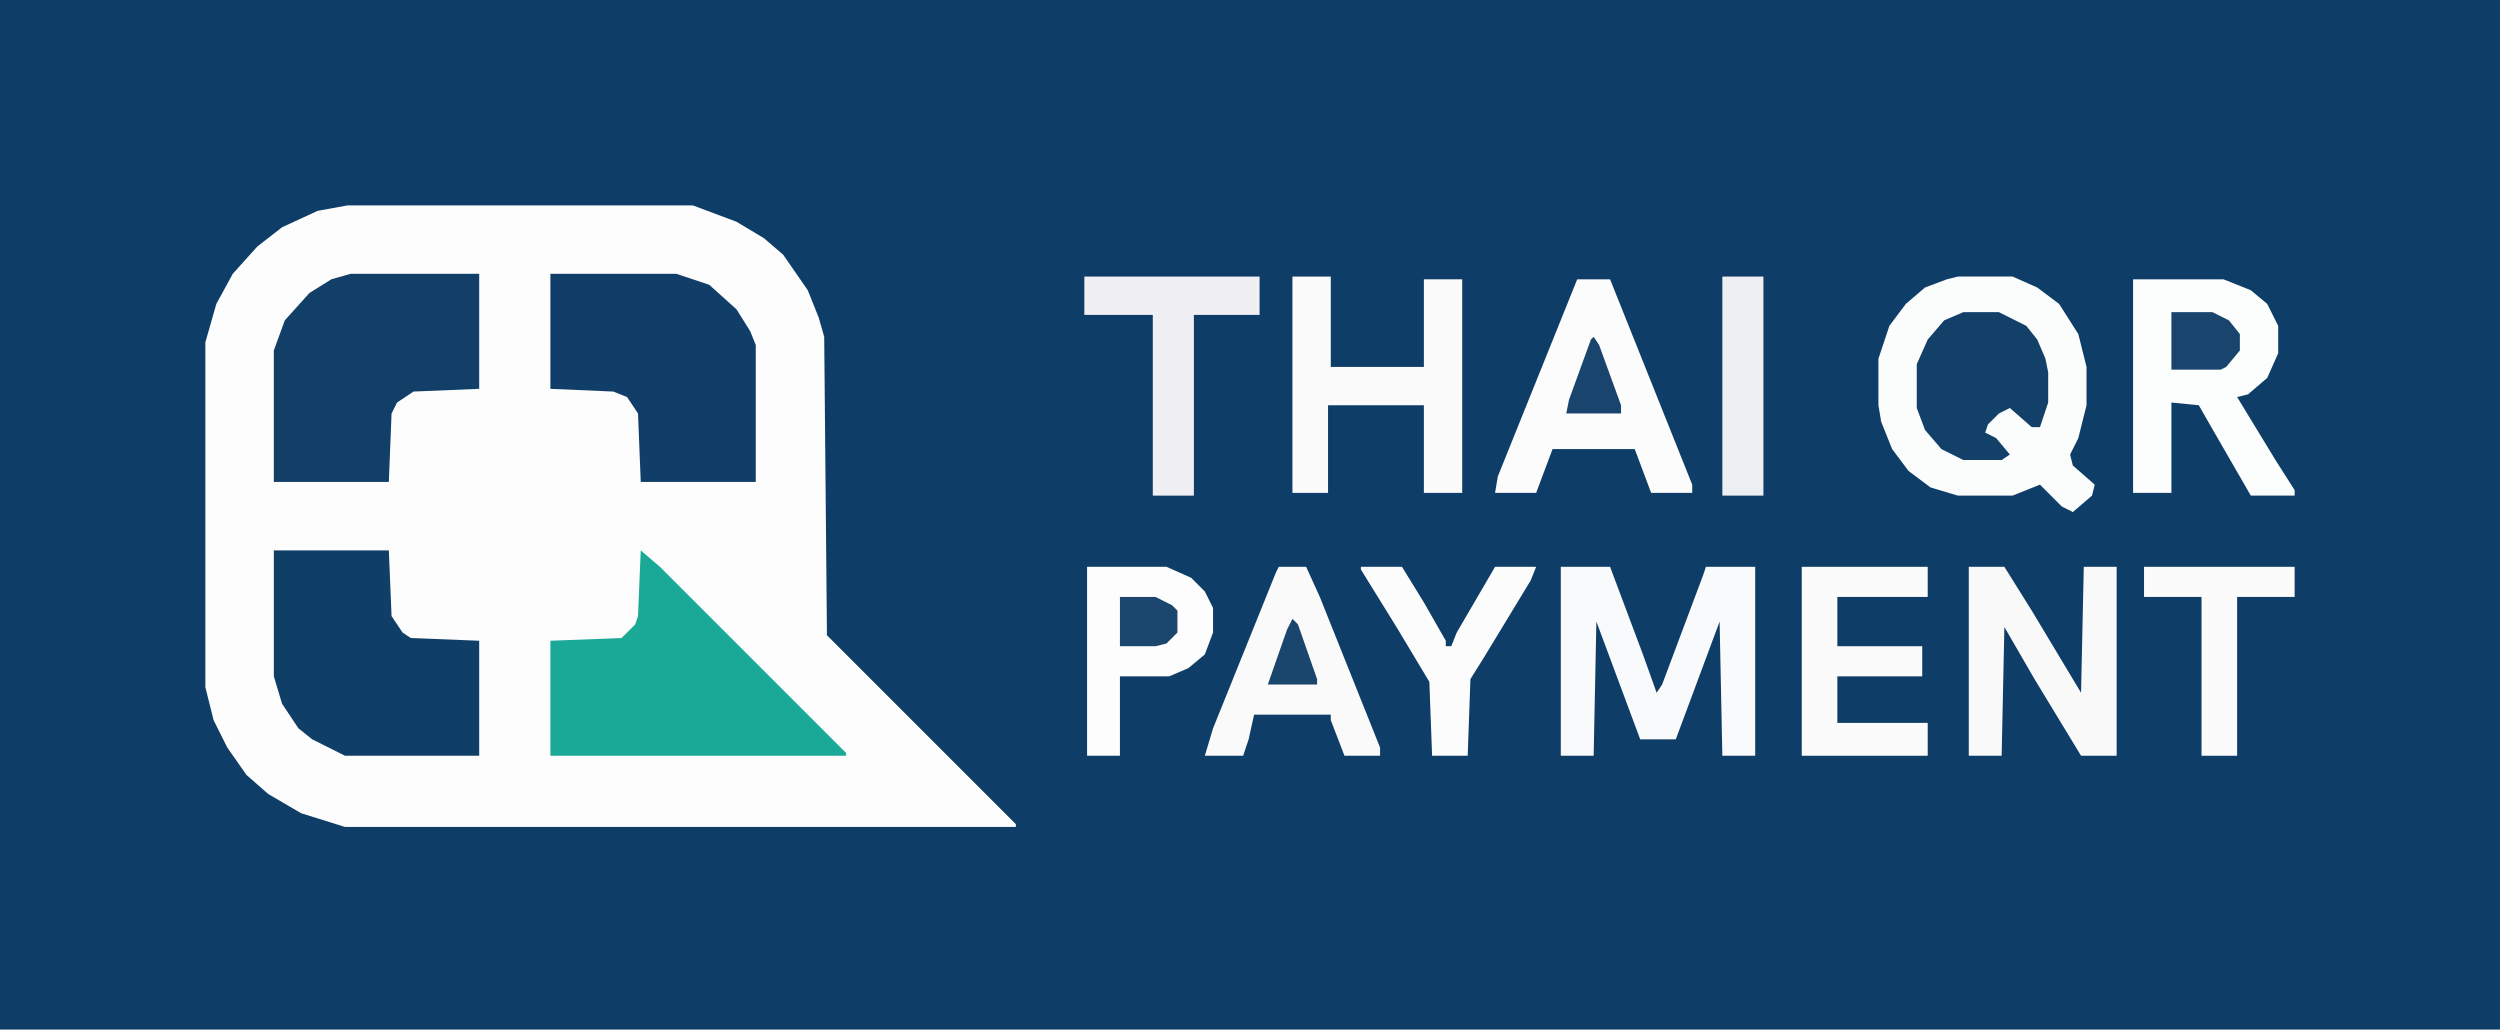
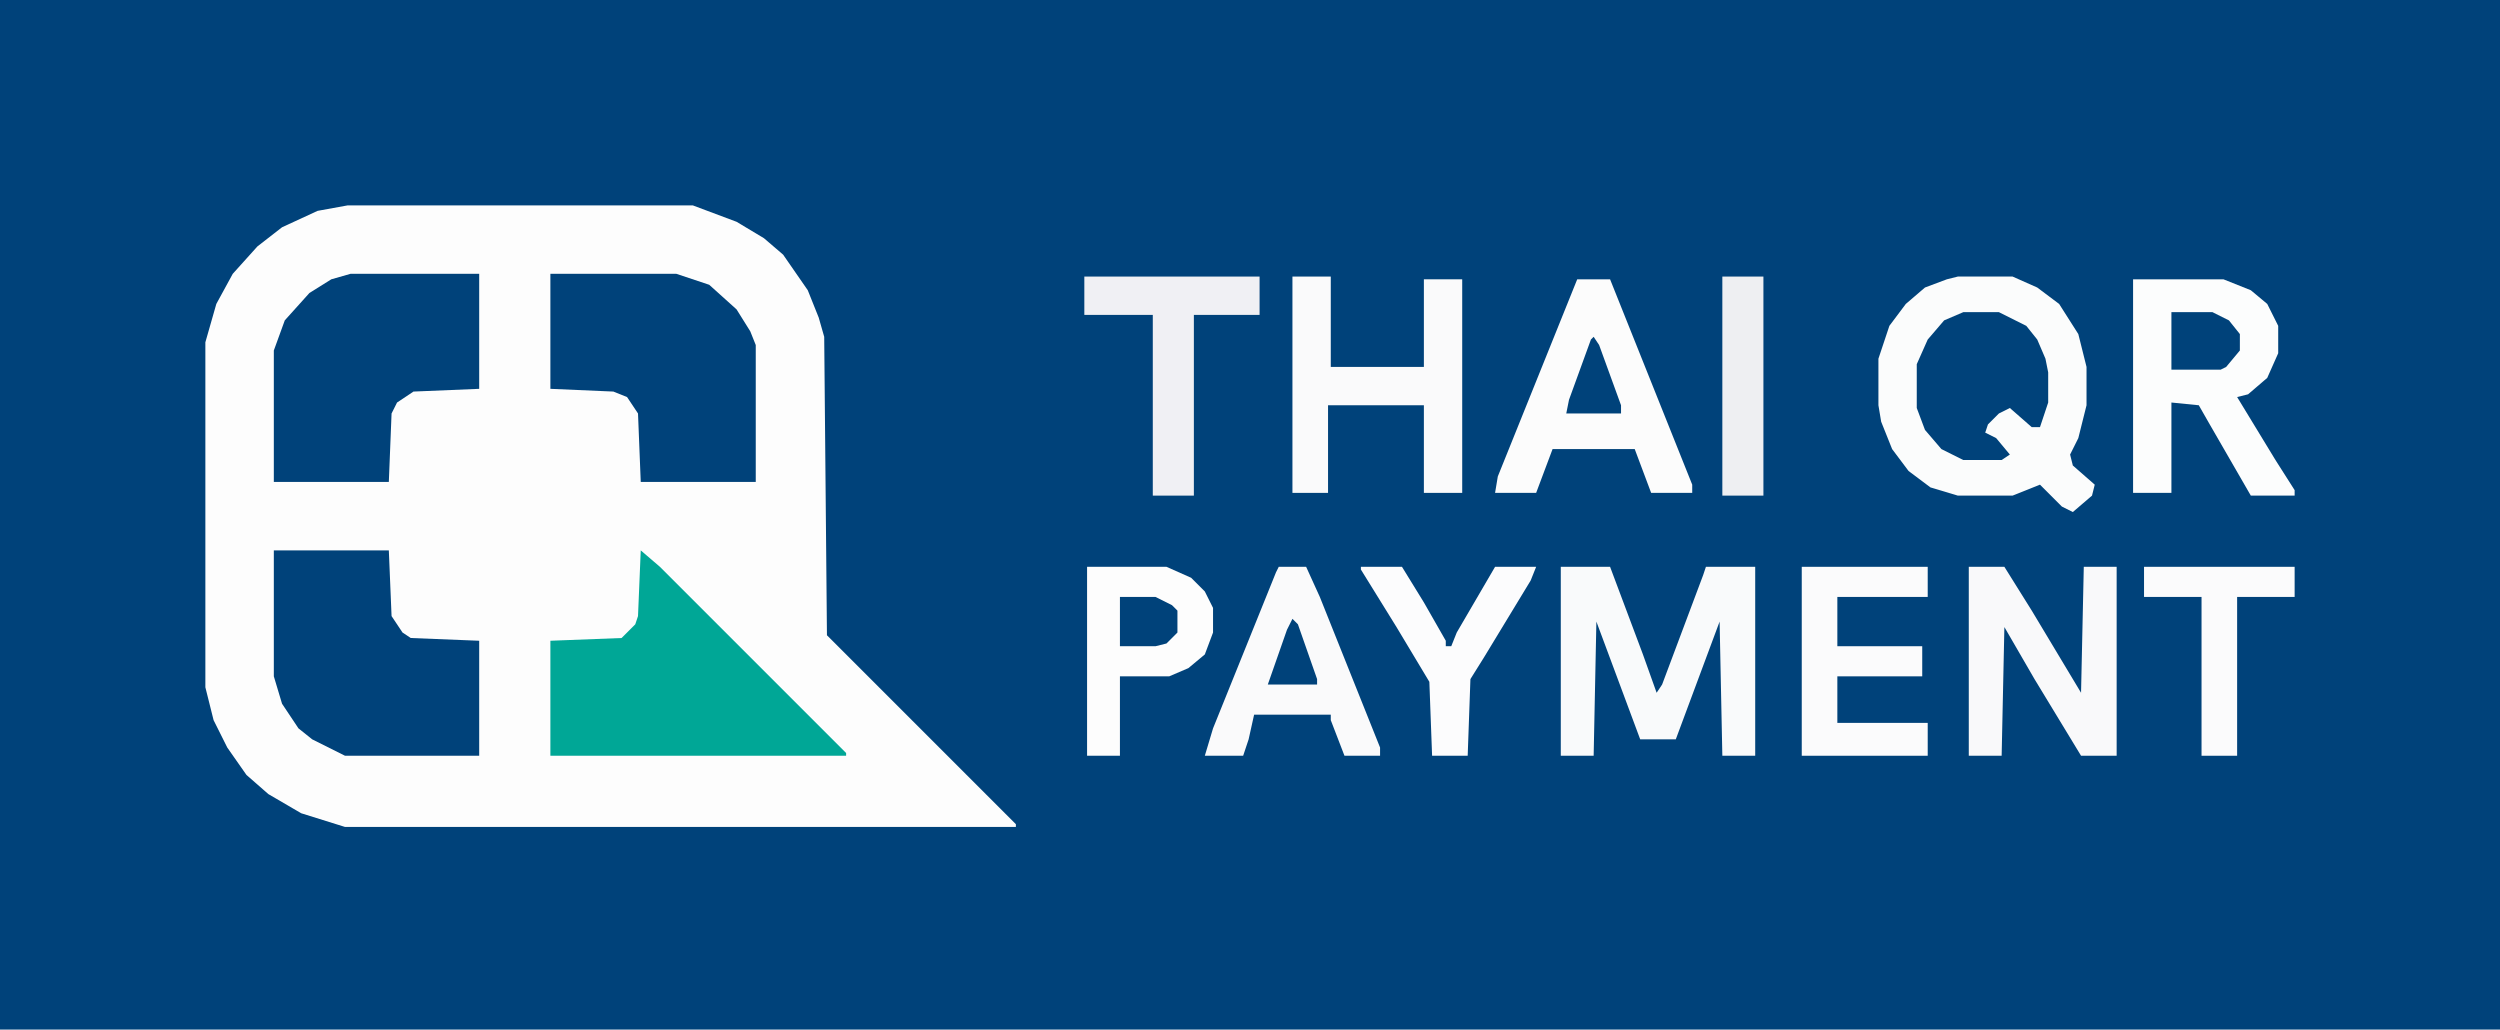
<svg xmlns="http://www.w3.org/2000/svg" width="913" height="376">
-   <path fill="#0e3d67" d="M0 0h913v376H0Z" />
+   <path fill="#00427A" d="M0 0h913v376H0Z" />
  <path fill="#fdfdfd" d="M127 75h126l16 6 10 6 7 6 9 13 4 10 2 7 1 109 69 69v1H126l-16-5-12-7-8-7-7-10-5-10-3-12V125l4-14 6-11 9-10 9-7 13-6Z" />
  <path fill="#fbfcfc" d="M715 101h20l9 4 8 6 7 11 3 12v14l-3 12-3 6 1 4 8 7-1 4-7 6-4-2-8-8-10 4h-20l-10-3-8-6-6-8-4-10-1-6v-17l4-12 6-8 7-6 8-3Z" />
-   <path fill="#103e68" d="M201 100h46l12 4 10 9 5 8 2 5v50h-42l-1-25-4-6-5-2-23-1Z" />
-   <path fill="#113f68" d="M128 100h47v42l-24 1-6 4-2 4-1 25h-42v-48l4-11 9-10 8-5Z" />
-   <path fill="#0f3e67" d="M100 201h42l1 24 4 6 3 2 25 1v42h-49l-12-6-5-4-6-9-3-10Z" />
-   <path fill="#1ba997" d="m234 201 7 6 68 68v1H201v-42l26-1 5-5 1-3Z" />
+   <path fill="#00427A" d="M201 100h46l12 4 10 9 5 8 2 5v50h-42l-1-25-4-6-5-2-23-1Z" />
+   <path fill="#00427A" d="M128 100h47v42l-24 1-6 4-2 4-1 25h-42v-48l4-11 9-10 8-5Z" />
+   <path fill="#00427A" d="M100 201h42l1 24 4 6 3 2 25 1v42h-49l-12-6-5-4-6-9-3-10Z" />
+   <path fill="#00A796" d="m234 201 7 6 68 68v1H201v-42l26-1 5-5 1-3Z" />
  <path fill="#fcfdfd" d="M779 102h33l10 4 6 5 4 8v10l-4 9-7 6-4 1 14 23 7 11v2h-16l-15-26-4-7-10-1v33h-14Z" />
  <path fill="#f9fafb" d="M570 207h18l12 32 5 14 2-3 15-40 1-3h18v69h-12l-1-49-16 43h-13l-16-43-1 49h-12Z" />
  <path fill="#fcfcfc" d="M576 102h12l30 75v3h-15l-6-16h-30l-6 16h-15l1-6Z" />
  <path fill="#fafafb" d="M472 101h14v33h34v-32h14v78h-14v-32h-35v32h-13Z" />
  <path fill="#f9f9fa" d="M719 207h13l10 16 18 30 1-46h12v69h-13l-17-28-11-19-1 47h-12Z" />
  <path fill="#fafafb" d="M467 207h10l5 11 22 55v3h-13l-5-13v-2h-28l-2 9-2 6h-14l3-10 23-57Z" />
  <path fill="#fdfdfd" d="M397 207h29l9 4 5 5 3 6v9l-3 8-6 5-7 3h-18v29h-12Z" />
  <path fill="#fbfbfc" d="M658 207h46v11h-33v18h31v11h-31v17h33v12h-46Z" />
-   <path fill="#124069" d="M717 114h13l10 5 4 5 3 7 1 5v11l-3 9h-3l-8-7-4 2-4 4-1 3 4 2 5 6-3 2h-14l-8-4-6-7-3-8v-16l4-9 6-7Z" />
+   <path fill="#00427A" d="M717 114h13l10 5 4 5 3 7 1 5v11l-3 9h-3l-8-7-4 2-4 4-1 3 4 2 5 6-3 2h-14l-8-4-6-7-3-8v-16l4-9 6-7Z" />
  <path fill="#f0f0f4" d="M396 101h64v14h-24v66h-15v-66h-25Z" />
  <path fill="#fcfcfd" d="M497 207h15l8 13 8 14v2h2l2-5 14-24h15l-2 5-17 28-5 8-1 28h-13l-1-27-12-20-13-21Z" />
  <path fill="#fbfbfc" d="M783 207h55v11h-21v58h-13v-58h-21Z" />
  <path fill="#eeeff2" d="M629 101h15v80h-15Z" />
-   <path fill="#19446d" d="M793 114h15l6 3 4 5v6l-5 6-2 1h-18Z" />
-   <path fill="#1b466e" d="M409 218h13l6 3 2 2v8l-4 4-4 1h-13Z" />
-   <path fill="#19446d" d="m582 123 2 3 8 22v3h-20l1-5 8-22Z" />
-   <path fill="#1a456d" d="m472 226 2 2 7 20v2h-18l7-20Z" />
+   <path fill="#00427A" d="M793 114h15l6 3 4 5v6l-5 6-2 1h-18Z" />
+   <path fill="#00427A" d="M409 218h13l6 3 2 2v8l-4 4-4 1h-13Z" />
+   <path fill="#00427A" d="m582 123 2 3 8 22v3h-20l1-5 8-22Z" />
+   <path fill="#00427A" d="m472 226 2 2 7 20v2h-18l7-20Z" />
</svg>
